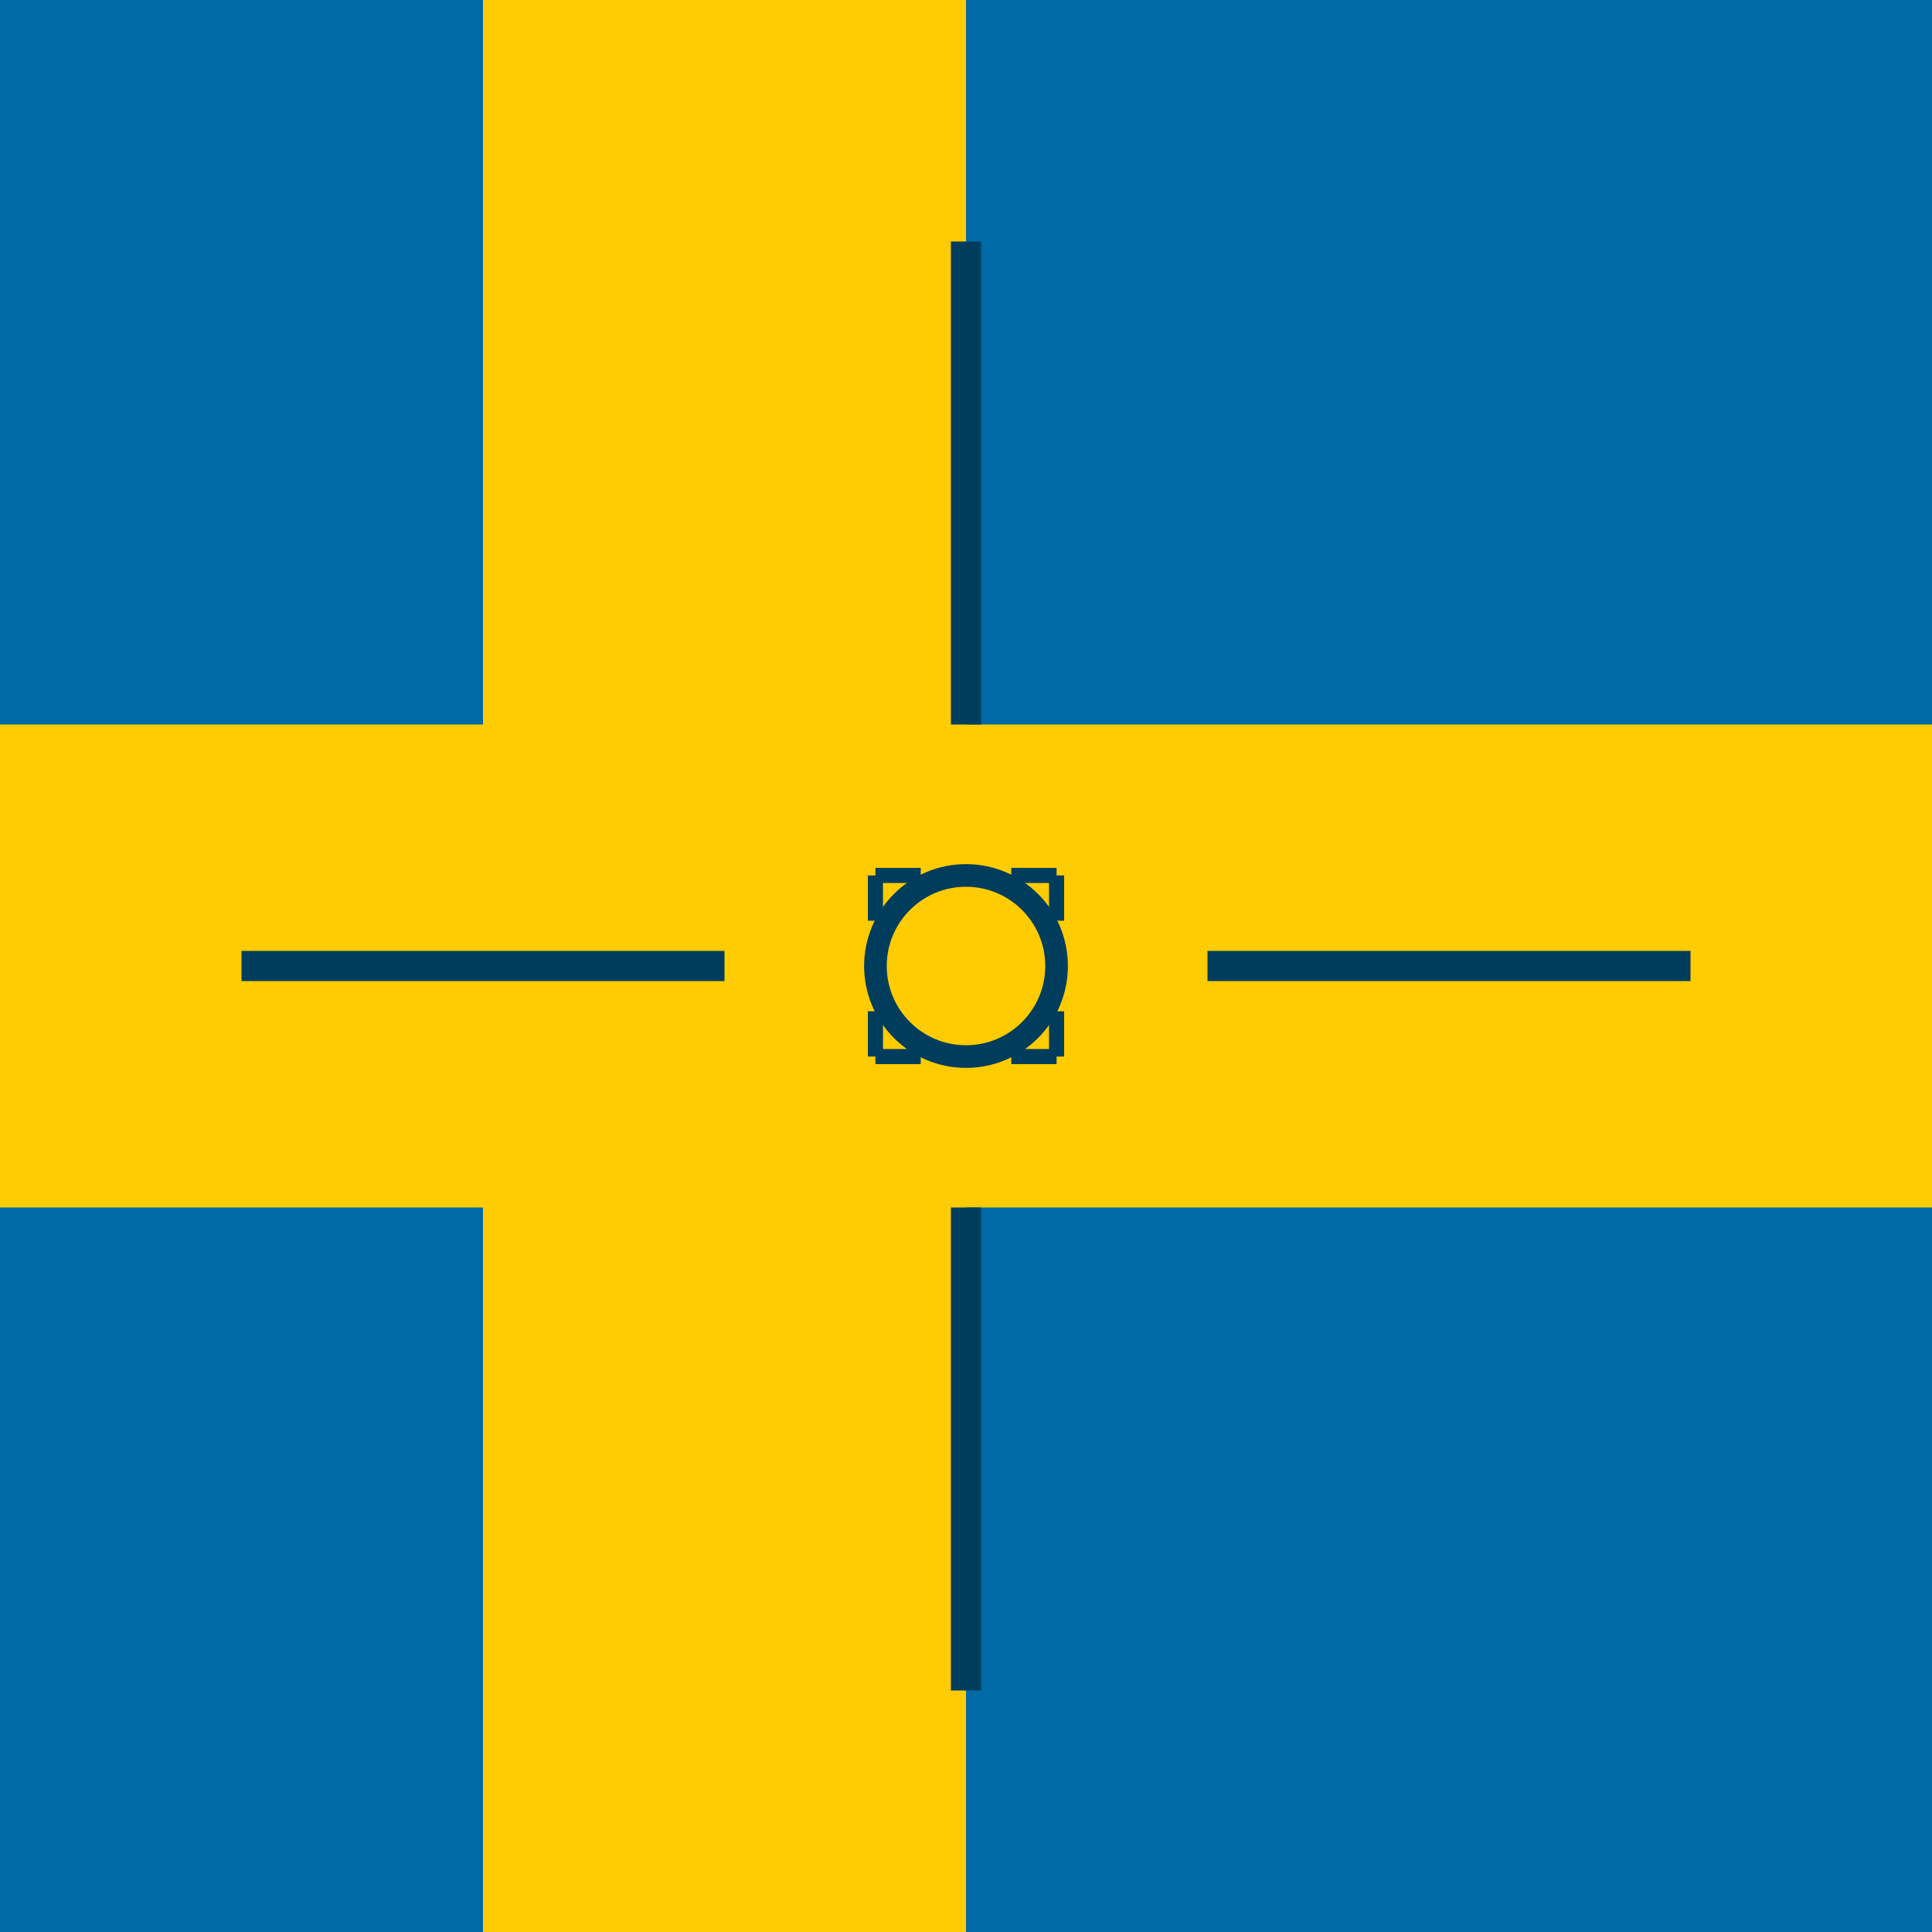
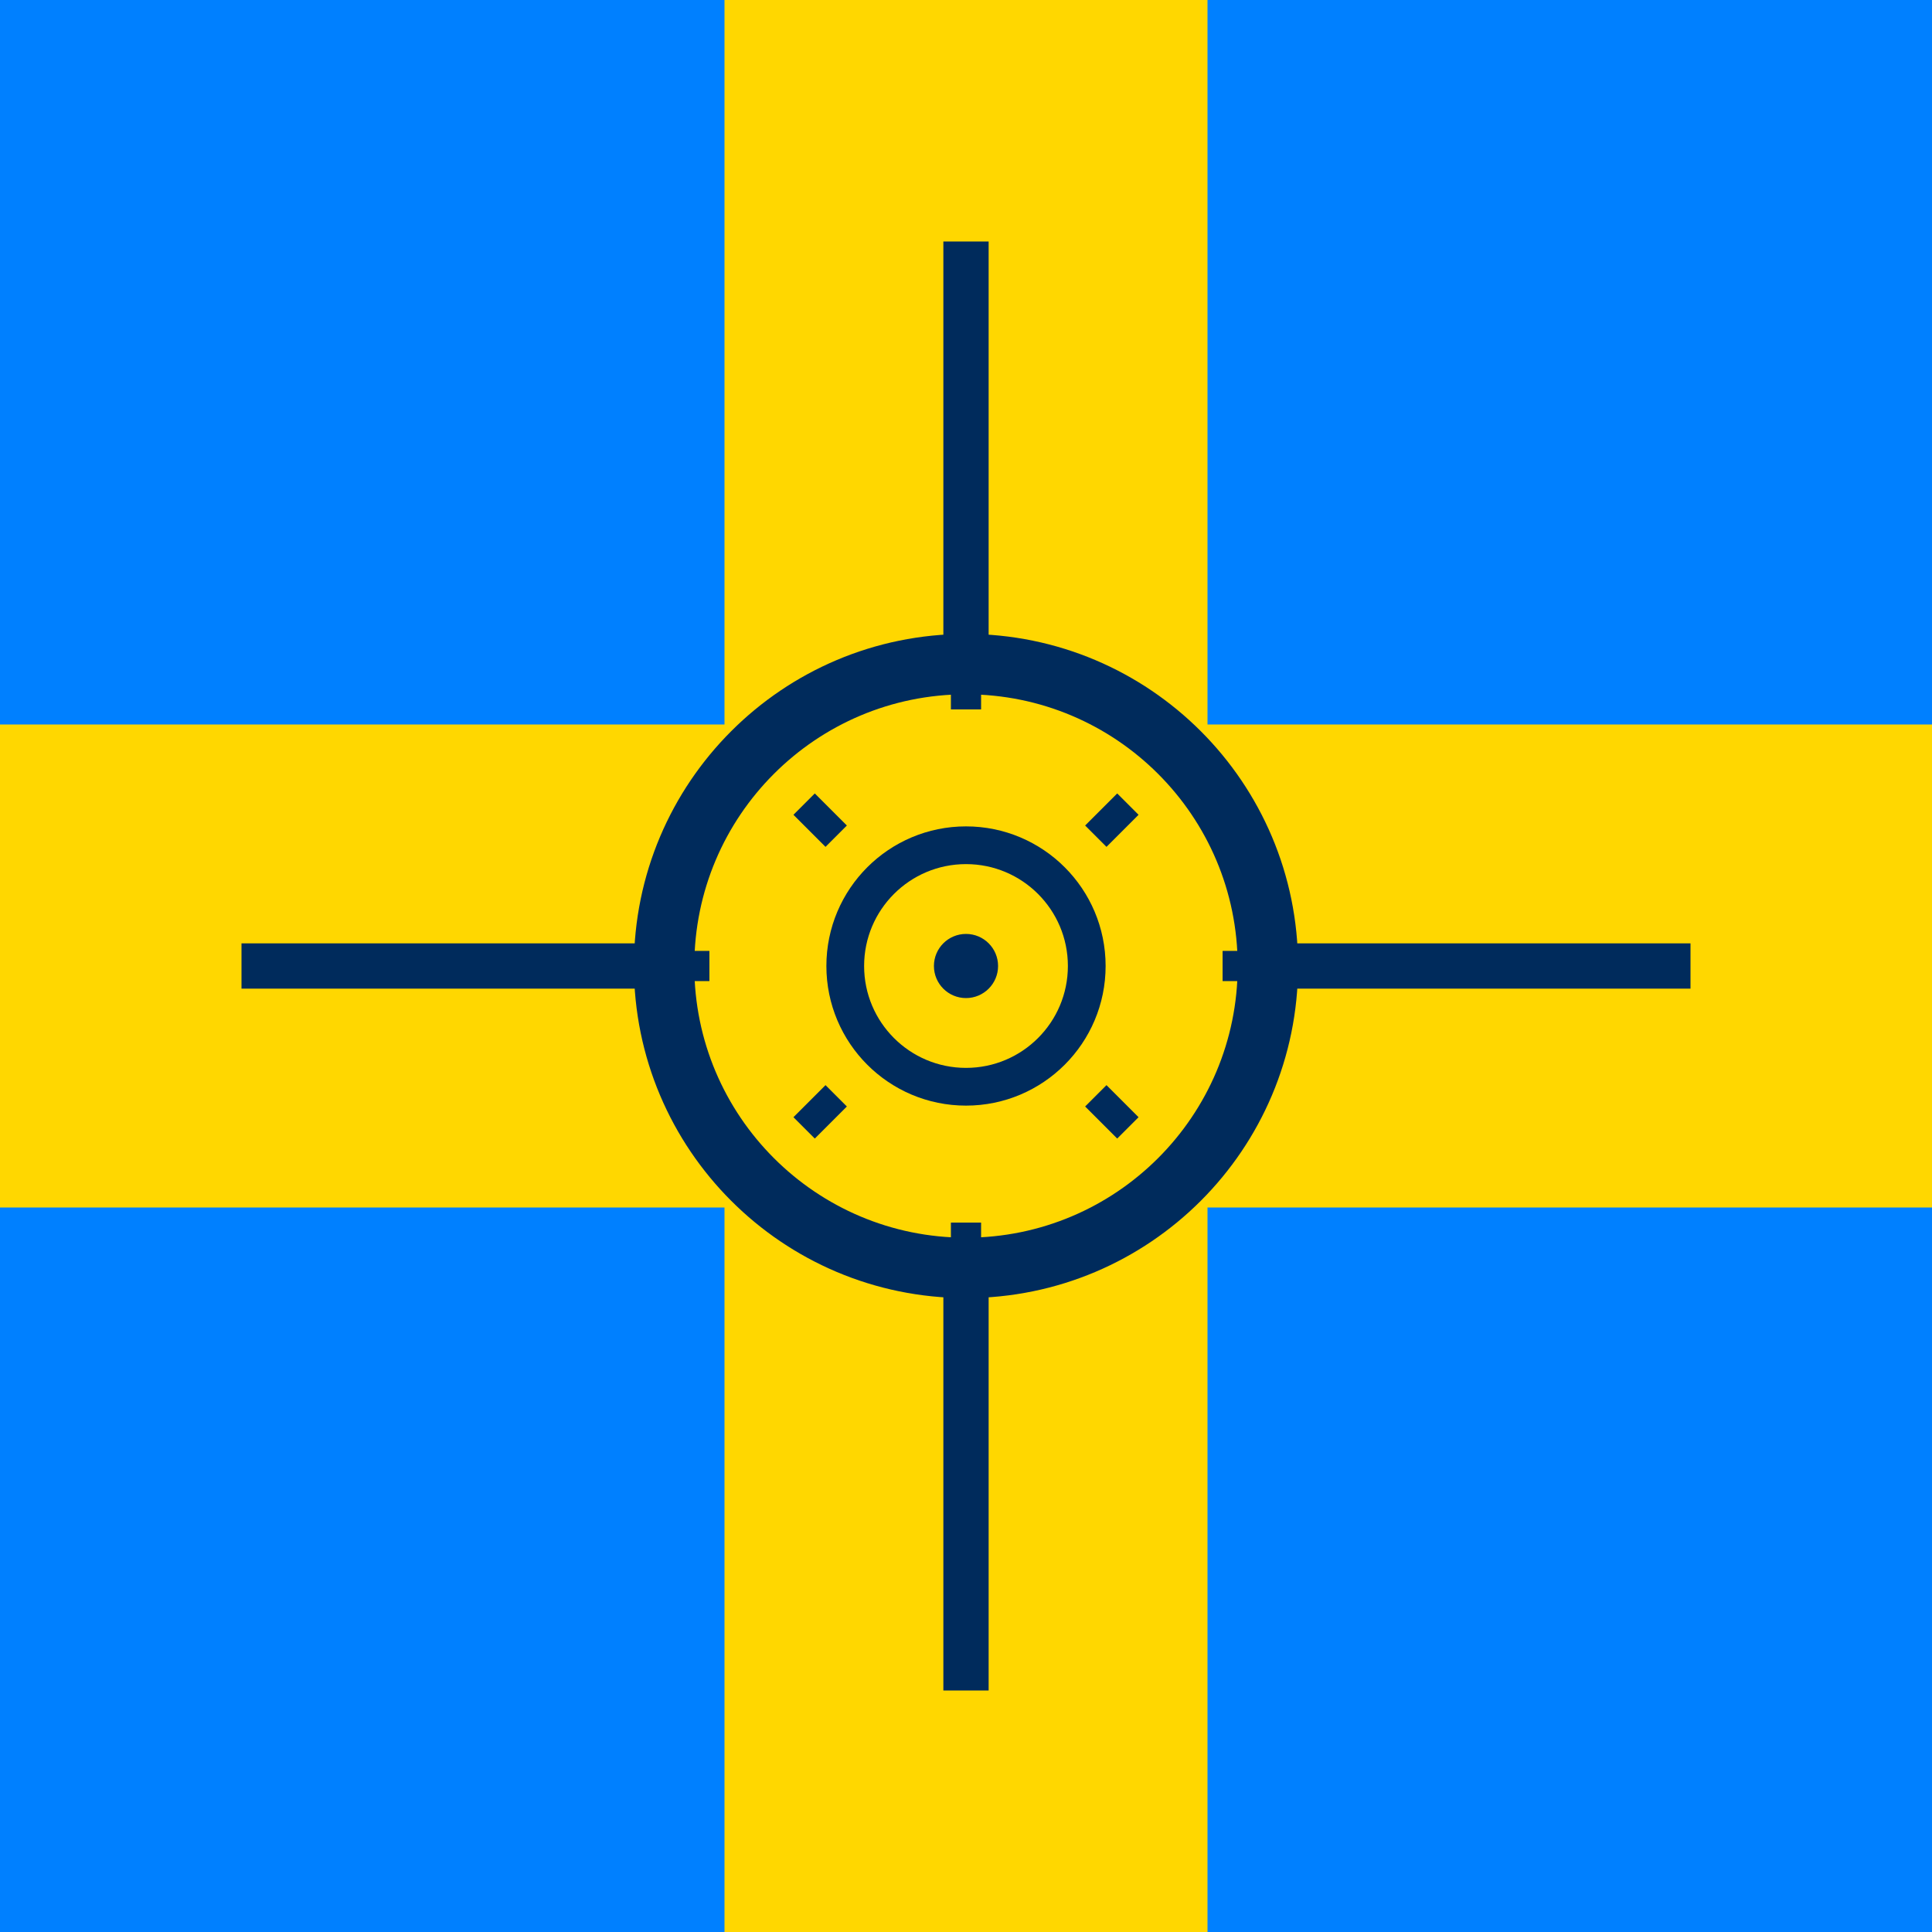
<svg xmlns="http://www.w3.org/2000/svg" width="512" height="512" viewBox="0 0 512 512">
-   <rect width="512" height="512" fill="#006AA7" />
-   <rect x="0" y="192" width="512" height="128" fill="#FECC00" />
-   <rect x="128" y="0" width="128" height="512" fill="#FECC00" />
-   <g stroke="#003d5c" stroke-width="8" fill="none">
-     <line x1="64" y1="256" x2="192" y2="256" />
-     <line x1="320" y1="256" x2="448" y2="256" />
-     <line x1="256" y1="64" x2="256" y2="192" />
-     <line x1="256" y1="320" x2="256" y2="448" />
-     <circle cx="256" cy="256" r="24" stroke-width="6" />
-     <g stroke-width="4">
-       <line x1="232" y1="232" x2="244" y2="232" />
-       <line x1="232" y1="232" x2="232" y2="244" />
-       <line x1="280" y1="232" x2="268" y2="232" />
-       <line x1="280" y1="232" x2="280" y2="244" />
-       <line x1="232" y1="280" x2="244" y2="280" />
-       <line x1="232" y1="280" x2="232" y2="268" />
-       <line x1="280" y1="280" x2="268" y2="280" />
-       <line x1="280" y1="280" x2="280" y2="268" />
+   <rect width="512" height="512" fill="#0080FF" />
+   <rect x="0" y="192" width="512" height="128" fill="#FFD700" />
+   <rect x="192" y="0" width="128" height="512" fill="#FFD700" />
+   <g stroke="#002B5C" fill="none">
+     <circle cx="256" cy="256" r="80" stroke-width="16" />
+     <line x1="64" y1="256" x2="176" y2="256" stroke-width="12" />
+     <line x1="336" y1="256" x2="448" y2="256" stroke-width="12" />
+     <line x1="256" y1="64" x2="256" y2="176" stroke-width="12" />
+     <line x1="256" y1="336" x2="256" y2="448" stroke-width="12" />
+     <circle cx="256" cy="256" r="32" stroke-width="10" />
+     <circle cx="256" cy="256" r="8" fill="#002B5C" />
+     <g stroke-width="8">
+       <line x1="256" y1="176" x2="256" y2="188" />
+       <line x1="256" y1="324" x2="256" y2="336" />
+       <line x1="176" y1="256" x2="188" y2="256" />
+       <line x1="324" y1="256" x2="336" y2="256" />
+       <line x1="213.1" y1="213.1" x2="221.6" y2="221.6" />
+       <line x1="298.9" y1="213.1" x2="290.4" y2="221.6" />
+       <line x1="213.1" y1="298.9" x2="221.6" y2="290.4" />
+       <line x1="298.9" y1="298.9" x2="290.4" y2="290.4" />
    </g>
  </g>
</svg>
